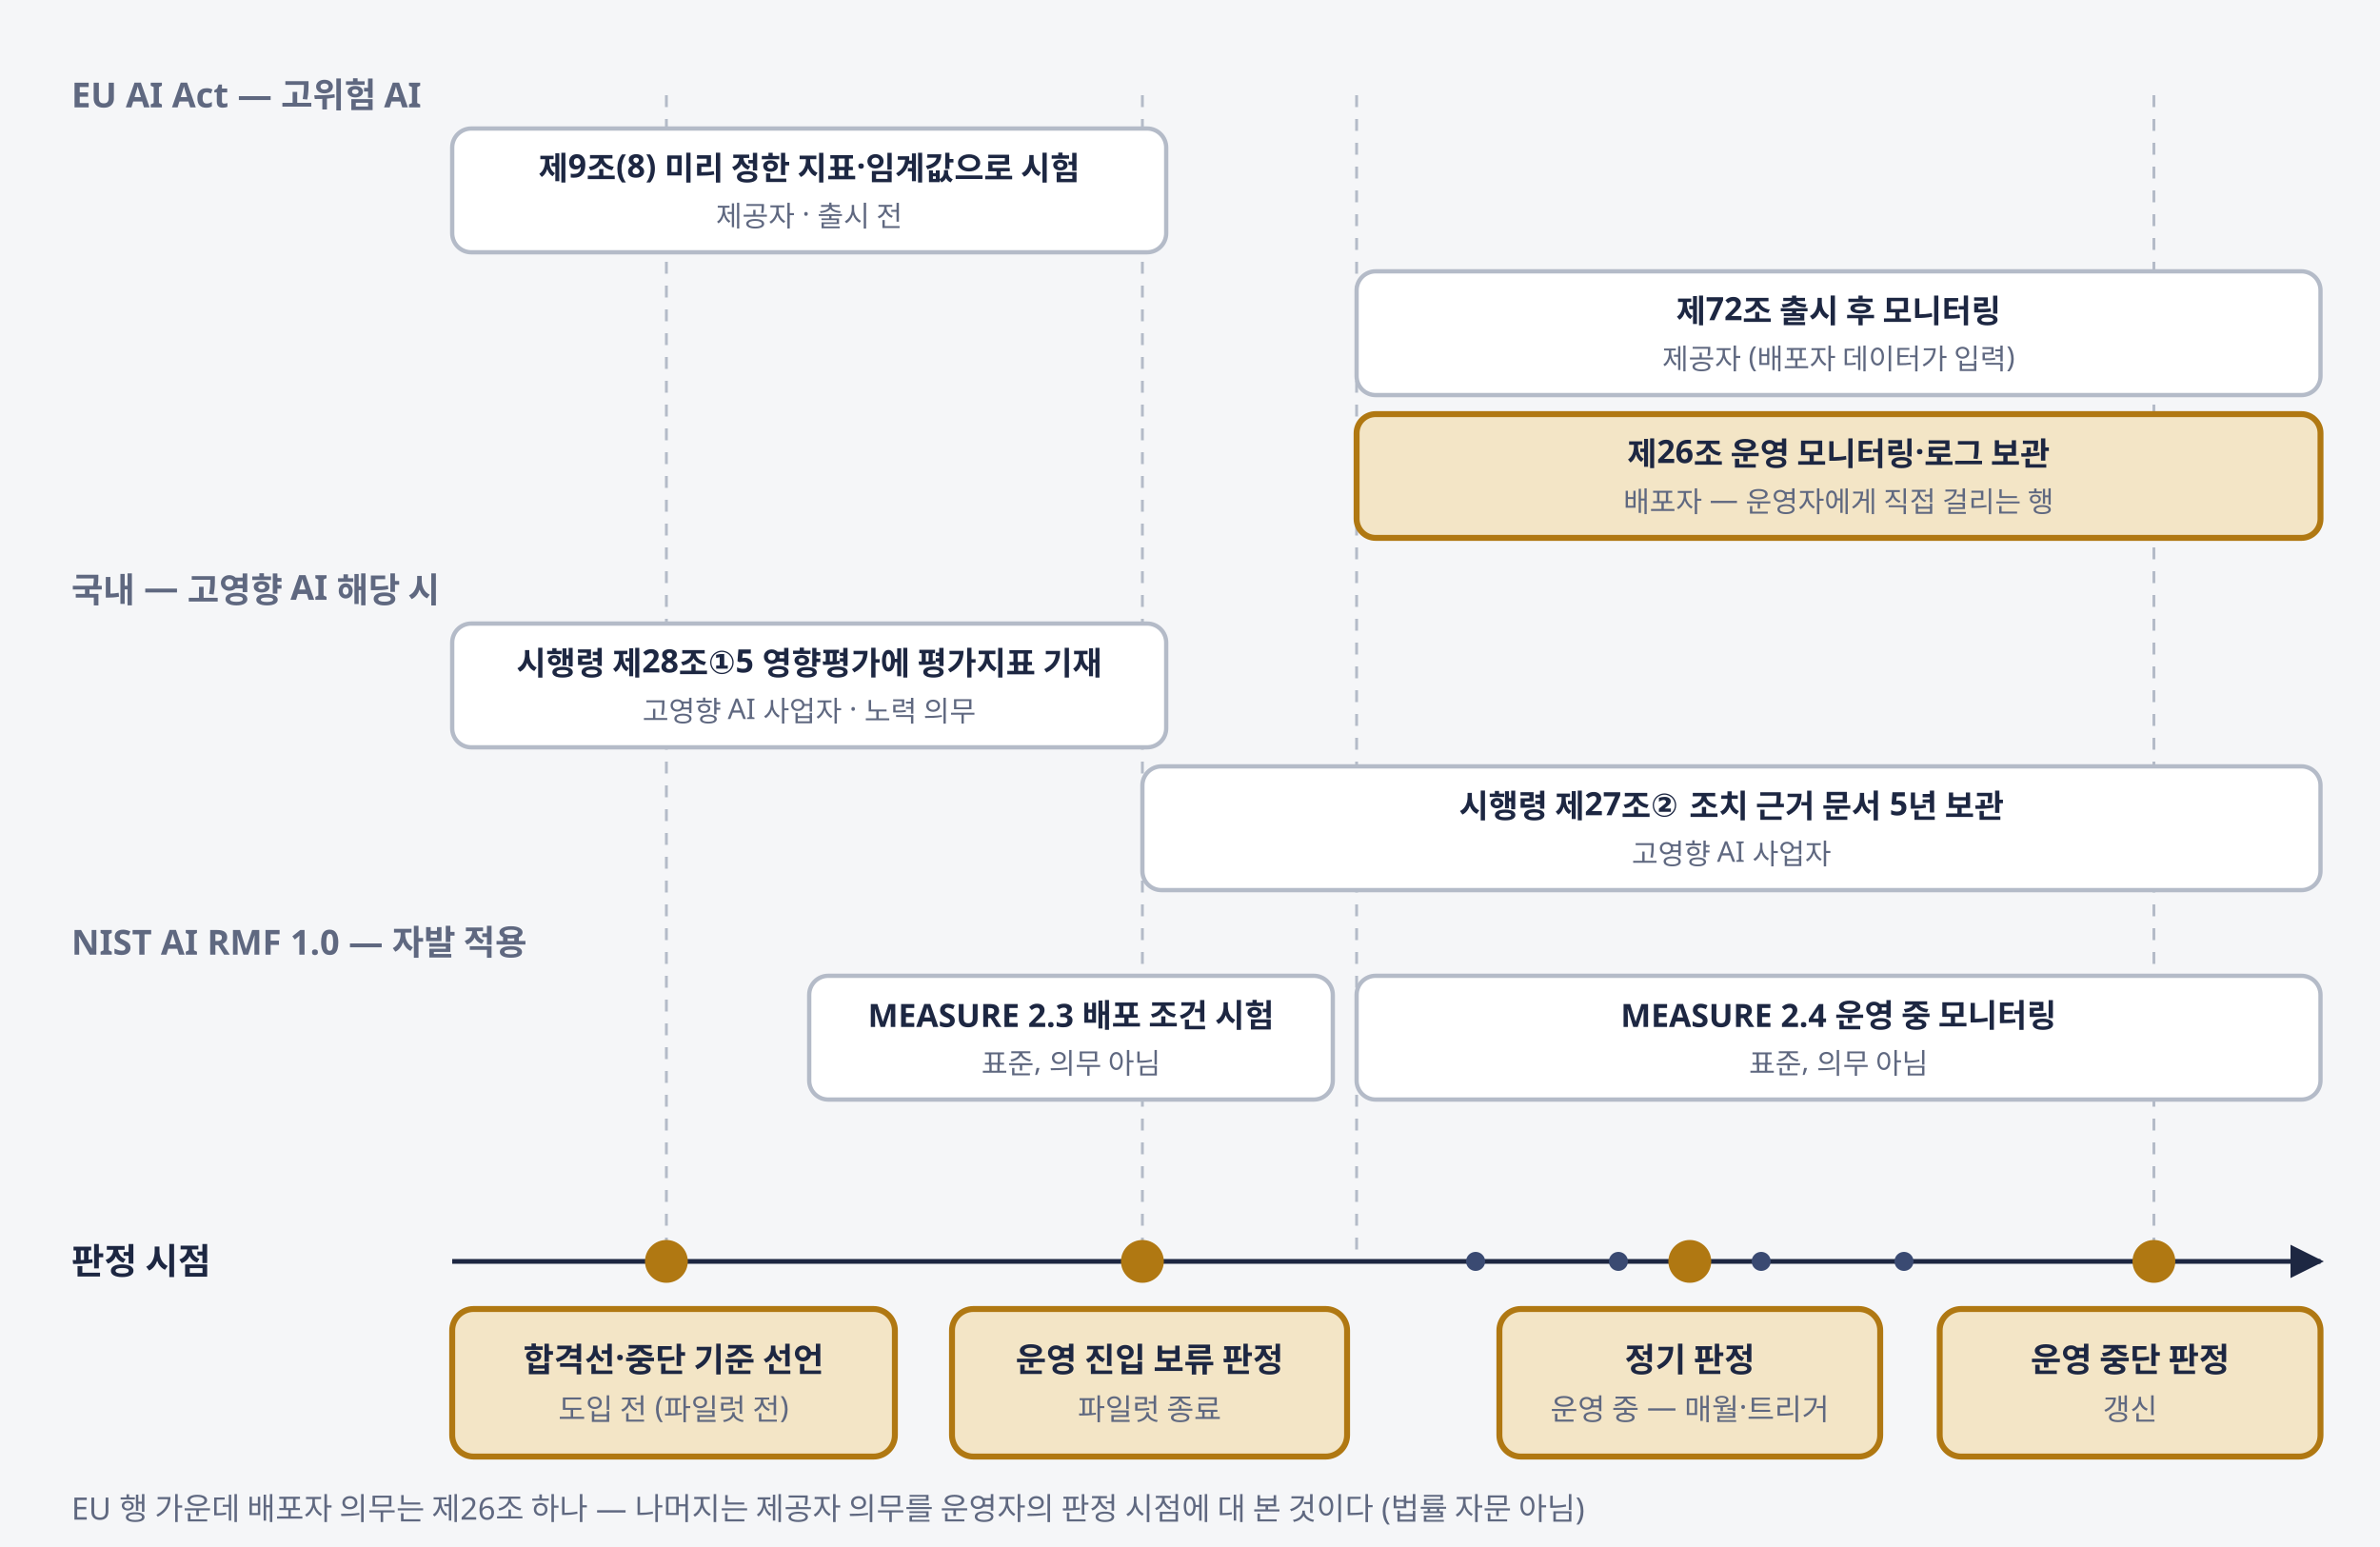
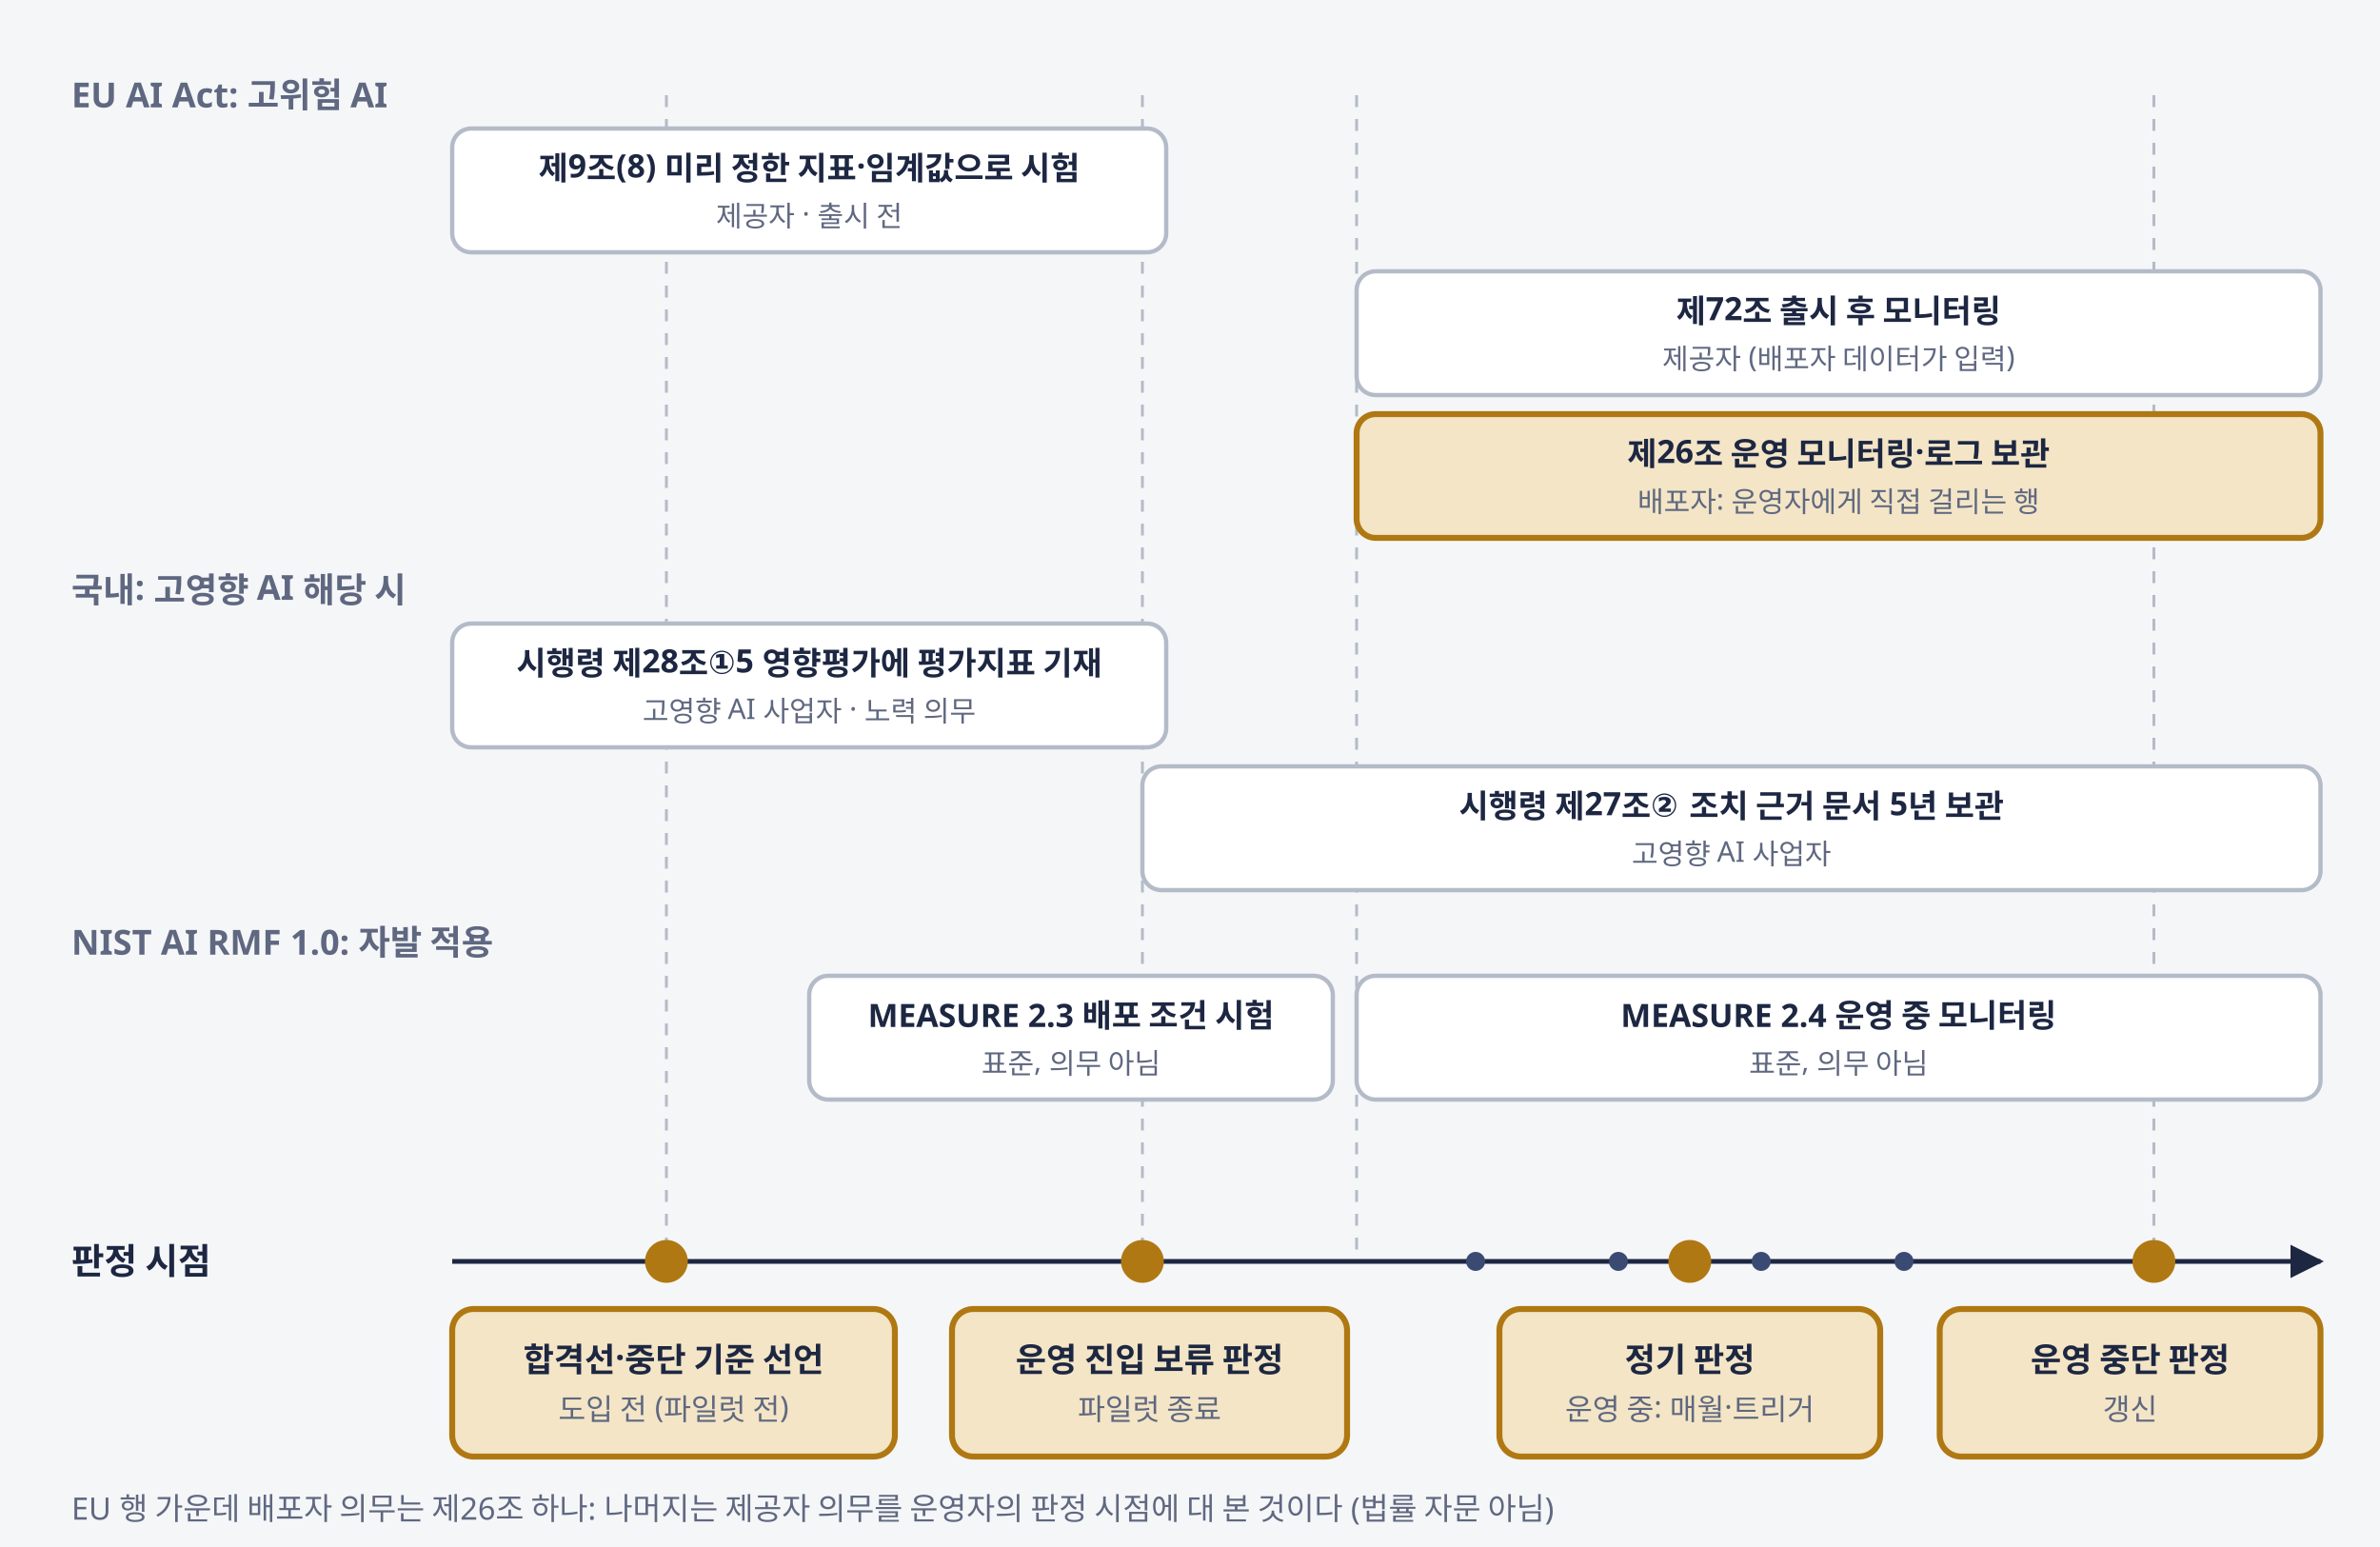
<svg xmlns="http://www.w3.org/2000/svg" viewBox="0 0 1000 650" role="img" aria-label="판정 시점과 규정·표준이 요구하는 지점" font-family="Pretendard,'Apple SD Gothic Neo','Noto Sans KR',sans-serif">
  <defs>
    <marker id="mi" viewBox="0 0 10 10" refX="9" refY="5" markerWidth="7" markerHeight="7" orient="auto-start-reverse">
      <path d="M0,0L10,5L0,10z" fill="#1D2742" />
    </marker>
    <marker id="mc" viewBox="0 0 10 10" refX="9" refY="5" markerWidth="8" markerHeight="8" orient="auto-start-reverse">
      <path d="M0,0L10,5L0,10z" fill="#B07812" />
    </marker>
  </defs>
  <rect width="1000" height="650" fill="#F5F6F8" />
  <line x1="280" y1="40" x2="280" y2="530" stroke="#B4BBC8" stroke-width="1.2" stroke-dasharray="5 5" />
  <line x1="480" y1="40" x2="480" y2="530" stroke="#B4BBC8" stroke-width="1.2" stroke-dasharray="5 5" />
  <line x1="570" y1="40" x2="570" y2="530" stroke="#B4BBC8" stroke-width="1.2" stroke-dasharray="5 5" />
  <line x1="905" y1="40" x2="905" y2="530" stroke="#B4BBC8" stroke-width="1.2" stroke-dasharray="5 5" />
  <text fill="#5F6880" font-size="14.5" font-weight="700" text-anchor="start" dominant-baseline="middle">
-     <tspan x="30.0" y="40.0">EU AI Act — 고위험 AI</tspan>
+     <tspan x="30.0" y="40.0">EU AI Act: 고위험 AI</tspan>
  </text>
  <rect x="190" y="54" width="300" height="52" rx="8" fill="#FFFFFF" stroke="#B4BBC8" stroke-width="1.8" />
  <text x="340.0" y="75.5" fill="#1D2742" font-size="13.5" font-weight="700" text-anchor="middle">제9조(8) 미리 정한 지표·임계값으로 시험</text>
  <text x="340.0" y="95.1" fill="#5F6880" font-size="12" font-weight="400" text-anchor="middle">제공자 · 출시 전</text>
  <rect x="570" y="114" width="405" height="52" rx="8" fill="#FFFFFF" stroke="#B4BBC8" stroke-width="1.8" />
  <text x="772.5" y="135.5" fill="#1D2742" font-size="13.5" font-weight="700" text-anchor="middle">제72조 출시 후 모니터링</text>
  <text x="772.5" y="155.1" fill="#5F6880" font-size="12" font-weight="400" text-anchor="middle">제공자 (배포자 데이터가 입력)</text>
  <rect x="570" y="174" width="405" height="52" rx="8" fill="#F3E5C6" stroke="#B07812" stroke-width="2.5" />
  <text x="772.5" y="195.5" fill="#1D2742" font-size="13.5" font-weight="700" text-anchor="middle">제26조 운영 모니터링·로그 보관</text>
-   <text x="772.5" y="215.1" fill="#5F6880" font-size="12" font-weight="400" text-anchor="middle">배포자 — 운영자에게 직접 걸리는 행</text>
+   <text x="772.5" y="215.1" fill="#5F6880" font-size="12" font-weight="400" text-anchor="middle">배포자: 운영자에게 직접 걸리는 행</text>
  <text fill="#5F6880" font-size="14.5" font-weight="700" text-anchor="start" dominant-baseline="middle">
-     <tspan x="30.0" y="248.0">국내 — 고영향 AI 해당 시</tspan>
+     <tspan x="30.0" y="248.0">국내: 고영향 AI 해당 시</tspan>
  </text>
  <rect x="190" y="262" width="300" height="52" rx="8" fill="#FFFFFF" stroke="#B4BBC8" stroke-width="1.8" />
  <text x="340.0" y="283.5" fill="#1D2742" font-size="13.5" font-weight="700" text-anchor="middle">시행령 제28조①5 영향평가에 평가지표 기재</text>
  <text x="340.0" y="303.1" fill="#5F6880" font-size="12" font-weight="400" text-anchor="middle">고영향 AI 사업자 · 노력 의무</text>
  <rect x="480" y="322" width="495" height="52" rx="8" fill="#FFFFFF" stroke="#B4BBC8" stroke-width="1.8" />
  <text x="727.5" y="343.5" fill="#1D2742" font-size="13.5" font-weight="700" text-anchor="middle">시행령 제27조② 조치 근거 문서 5년 보관</text>
  <text x="727.5" y="363.1" fill="#5F6880" font-size="12" font-weight="400" text-anchor="middle">고영향 AI 사업자</text>
  <text fill="#5F6880" font-size="14.5" font-weight="700" text-anchor="start" dominant-baseline="middle">
-     <tspan x="30.0" y="396.0">NIST AI RMF 1.0 — 자발 적용</tspan>
+     <tspan x="30.0" y="396.0">NIST AI RMF 1.0: 자발 적용</tspan>
  </text>
  <rect x="340" y="410" width="220" height="52" rx="8" fill="#FFFFFF" stroke="#B4BBC8" stroke-width="1.8" />
  <text x="450.0" y="431.5" fill="#1D2742" font-size="13.5" font-weight="700" text-anchor="middle">MEASURE 2.3 배포 조건 시험</text>
  <text x="450.0" y="451.1" fill="#5F6880" font-size="12" font-weight="400" text-anchor="middle">표준, 의무 아님</text>
  <rect x="570" y="410" width="405" height="52" rx="8" fill="#FFFFFF" stroke="#B4BBC8" stroke-width="1.8" />
  <text x="772.5" y="431.5" fill="#1D2742" font-size="13.5" font-weight="700" text-anchor="middle">MEASURE 2.4 운영 중 모니터링</text>
  <text x="772.5" y="451.1" fill="#5F6880" font-size="12" font-weight="400" text-anchor="middle">표준, 의무 아님</text>
  <path d="M190,530 L975,530" fill="none" stroke="#1D2742" stroke-width="2" marker-end="url(#mi)" />
  <text fill="#1D2742" font-size="15" font-weight="700" text-anchor="start" dominant-baseline="middle">
    <tspan x="30.0" y="530.0">판정 시점</tspan>
  </text>
  <circle cx="620" cy="530" r="4" fill="#3A4A72" />
  <circle cx="680" cy="530" r="4" fill="#3A4A72" />
  <circle cx="740" cy="530" r="4" fill="#3A4A72" />
  <circle cx="800" cy="530" r="4" fill="#3A4A72" />
  <circle cx="280" cy="530" r="9" fill="#B07812" />
  <rect x="190" y="550" width="186" height="62" rx="9" fill="#F3E5C6" stroke="#B07812" stroke-width="2.5" />
  <text x="283.0" y="576.3" fill="#1D2742" font-size="14" font-weight="700" text-anchor="middle">합격선·중단 기준 선언</text>
  <text x="283.0" y="596.6" fill="#5F6880" font-size="12.5" font-weight="400" text-anchor="middle">도입 전 (파일럿 전)</text>
  <circle cx="480" cy="530" r="9" fill="#B07812" />
  <rect x="400" y="550" width="166" height="62" rx="9" fill="#F3E5C6" stroke="#B07812" stroke-width="2.5" />
  <text x="483.0" y="576.3" fill="#1D2742" font-size="14" font-weight="700" text-anchor="middle">운영 진입 보류 판정</text>
  <text x="483.0" y="596.6" fill="#5F6880" font-size="12.5" font-weight="400" text-anchor="middle">파일럿 종료</text>
  <circle cx="710" cy="530" r="9" fill="#B07812" />
  <rect x="630" y="550" width="160" height="62" rx="9" fill="#F3E5C6" stroke="#B07812" stroke-width="2.5" />
  <text x="710.0" y="576.3" fill="#1D2742" font-size="14" font-weight="700" text-anchor="middle">정기 판정</text>
-   <text x="710.0" y="596.6" fill="#5F6880" font-size="12.5" font-weight="400" text-anchor="middle">운영 중 — 매월·트리거</text>
+   <text x="710.0" y="596.6" fill="#5F6880" font-size="12.5" font-weight="400" text-anchor="middle">운영 중: 매월·트리거</text>
  <circle cx="905" cy="530" r="9" fill="#B07812" />
  <rect x="815" y="550" width="160" height="62" rx="9" fill="#F3E5C6" stroke="#B07812" stroke-width="2.5" />
  <text x="895.0" y="576.3" fill="#1D2742" font-size="14" font-weight="700" text-anchor="middle">운영 중단 판정</text>
  <text x="895.0" y="596.6" fill="#5F6880" font-size="12.5" font-weight="400" text-anchor="middle">갱신</text>
  <text fill="#5F6880" font-size="13" font-weight="400" text-anchor="start" dominant-baseline="middle">
-     <tspan x="30.0" y="634.0">EU 행 가운데 배포자 의무는 제26조 하나 — 나머지는 제공자 의무를 운영자의 판정 시점에 대 본 것이다 (법률 자문 아님)</tspan>
+     <tspan x="30.0" y="634.0">EU 행 가운데 배포자 의무는 제26조 하나: 나머지는 제공자 의무를 운영자의 판정 시점에 대 본 것이다 (법률 자문 아님)</tspan>
  </text>
</svg>
